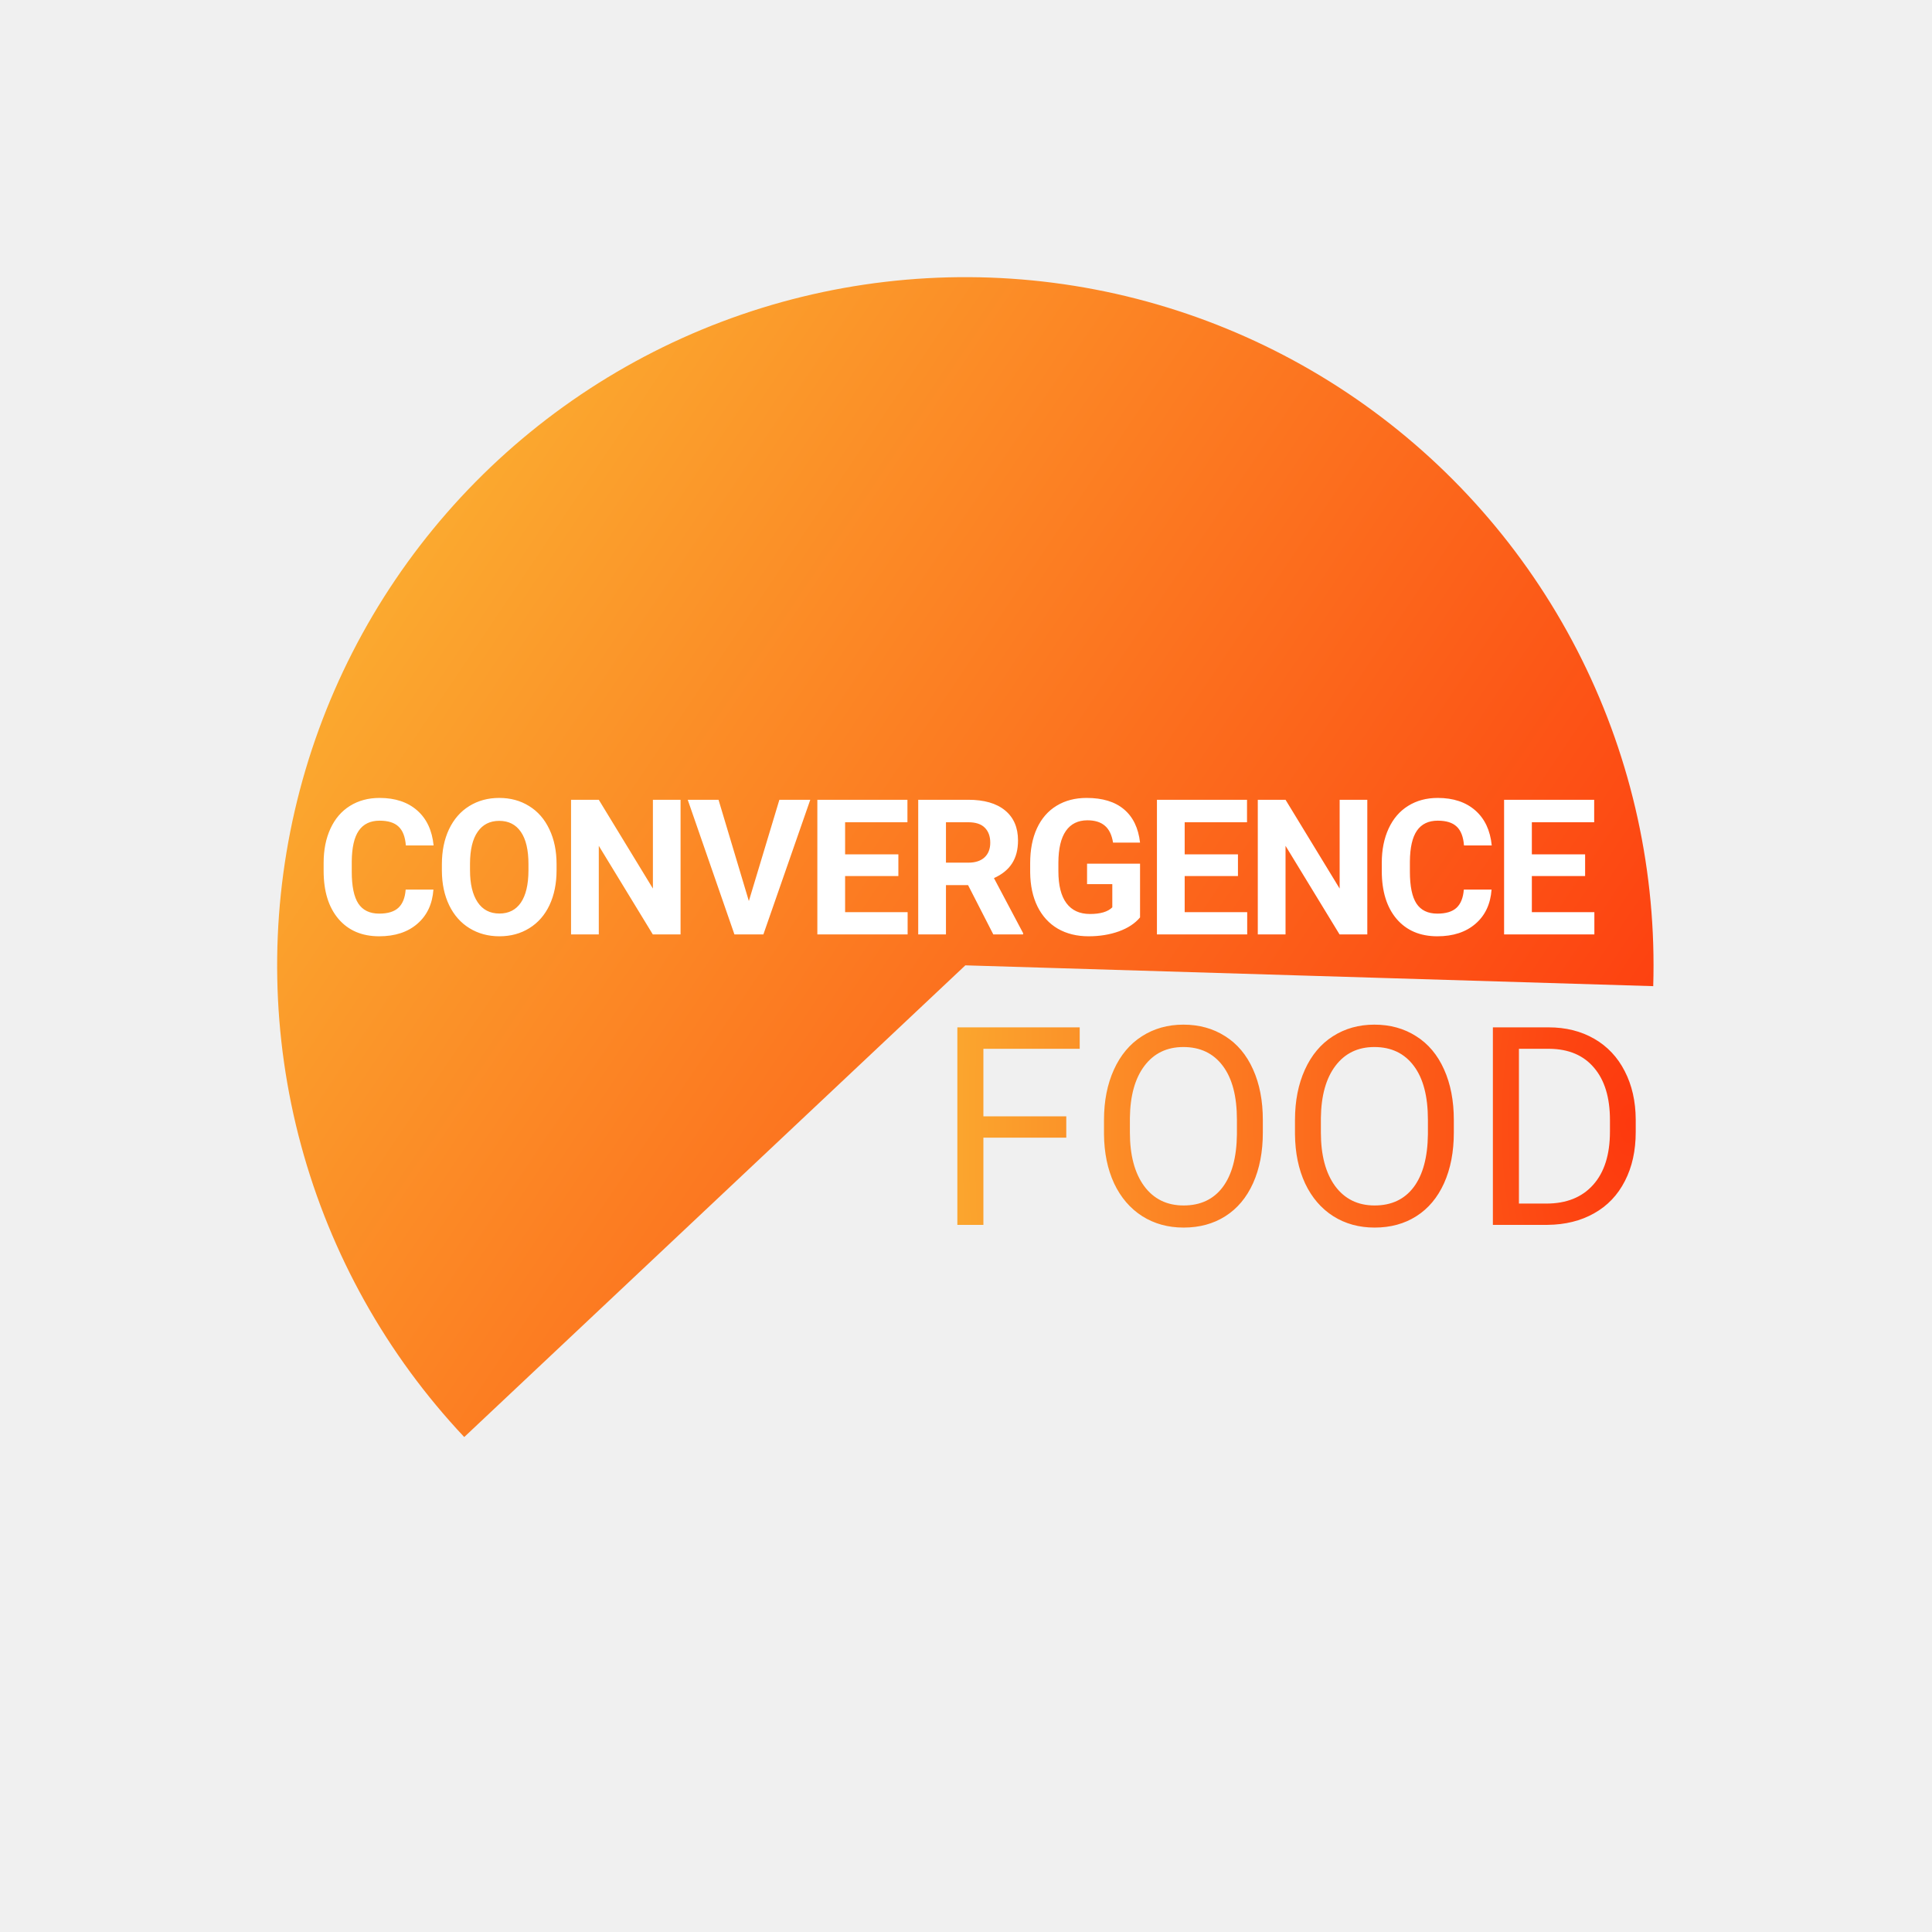
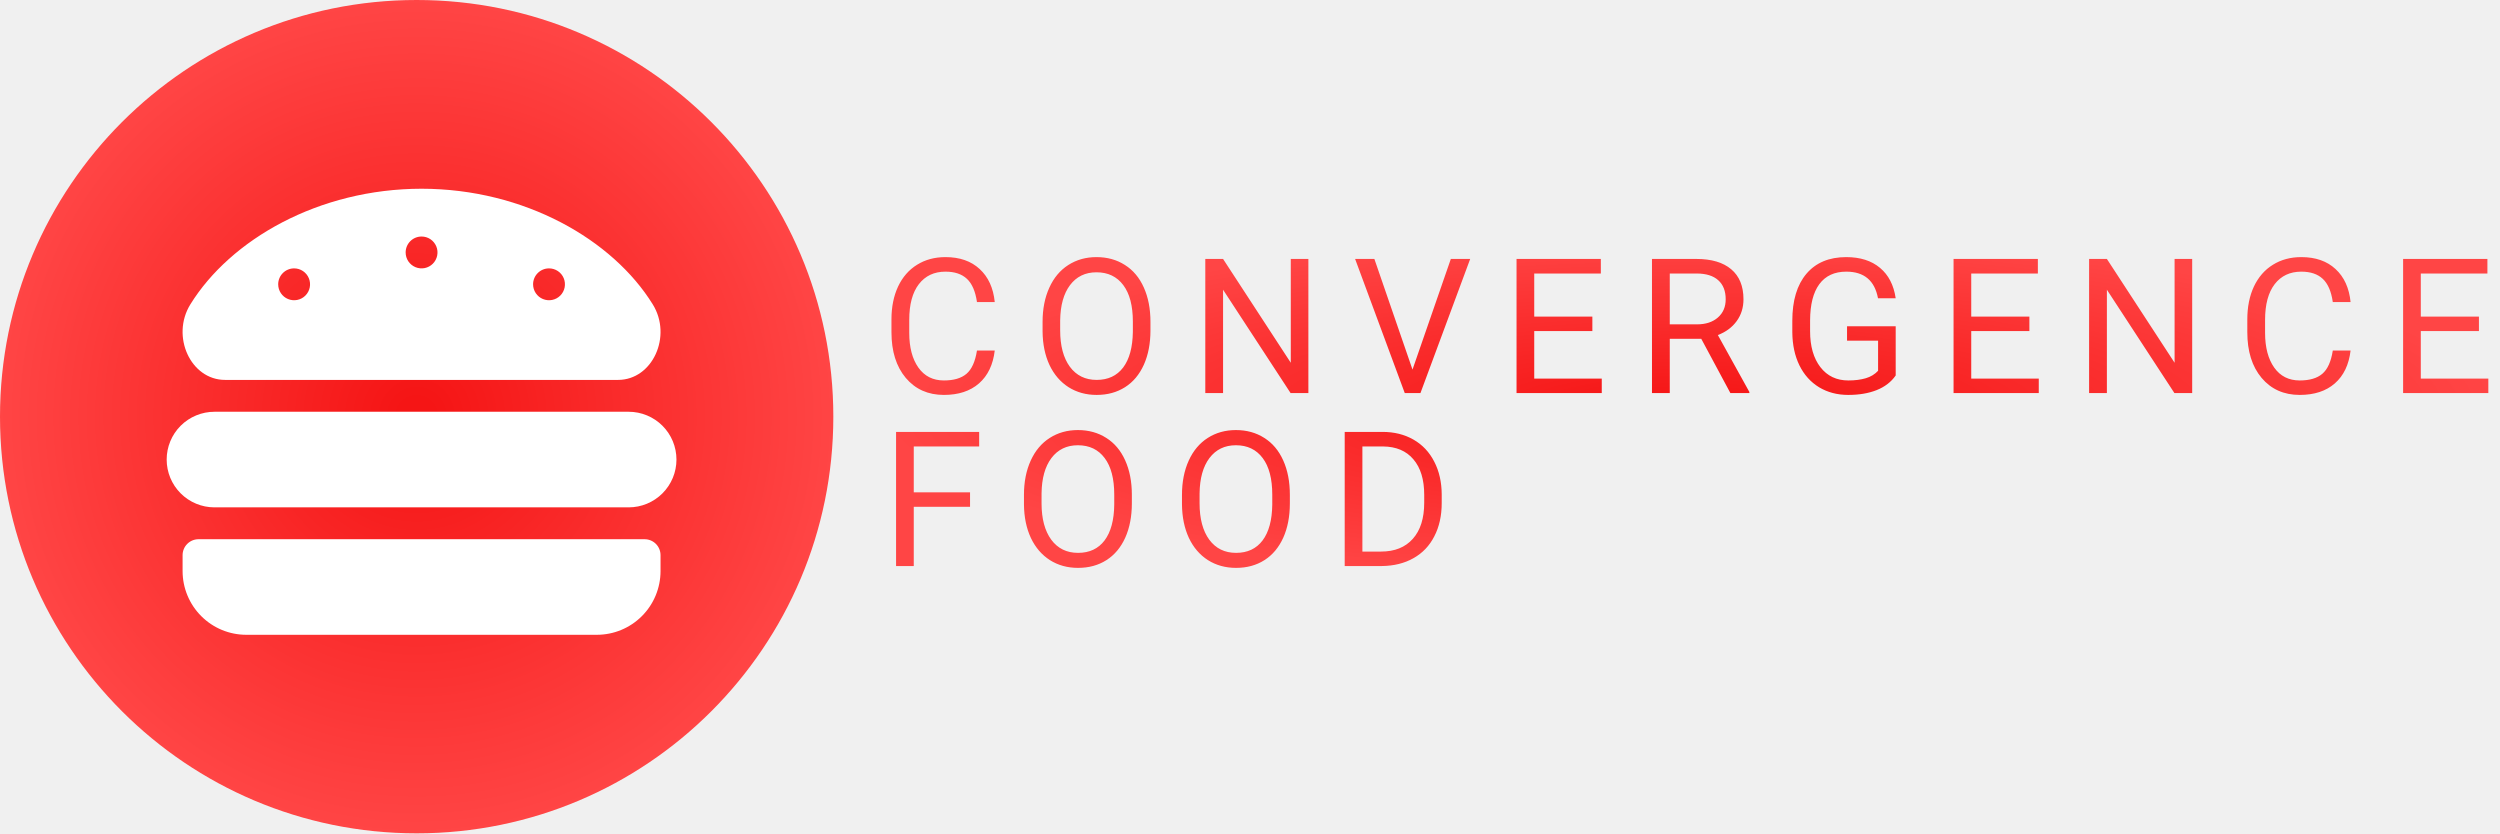
- <svg xmlns="http://www.w3.org/2000/svg" width="153" height="153" viewBox="0 0 153 153" fill="none">
-   <path d="M130.923 78.096C131.194 69.137 129.251 60.25 125.267 52.222C121.283 44.193 115.381 37.271 108.082 32.069C100.784 26.867 92.316 23.545 83.427 22.397C74.538 21.249 65.503 22.312 57.123 25.49C48.743 28.668 41.276 33.863 35.383 40.617C29.491 47.37 25.354 55.472 23.341 64.205C21.328 72.939 21.499 82.034 23.84 90.686C26.182 99.337 30.62 107.277 36.764 113.803L76.448 76.448L130.923 78.096Z" fill="url(#paint0_linear)" />
-   <path d="M34.324 70.448C34.241 71.595 33.816 72.499 33.049 73.158C32.288 73.817 31.282 74.147 30.032 74.147C28.665 74.147 27.588 73.688 26.802 72.769C26.02 71.847 25.63 70.582 25.63 68.976V68.324C25.63 67.298 25.811 66.395 26.172 65.614C26.533 64.832 27.048 64.234 27.717 63.819C28.391 63.399 29.172 63.19 30.061 63.19C31.291 63.19 32.283 63.519 33.035 64.178C33.787 64.837 34.221 65.763 34.338 66.954H32.141C32.087 66.266 31.895 65.768 31.562 65.46C31.235 65.147 30.735 64.991 30.061 64.991C29.329 64.991 28.779 65.255 28.413 65.782C28.052 66.305 27.866 67.118 27.856 68.221V69.027C27.856 70.179 28.03 71.022 28.376 71.554C28.728 72.086 29.28 72.352 30.032 72.352C30.71 72.352 31.216 72.198 31.548 71.891C31.885 71.578 32.078 71.097 32.126 70.448H34.324ZM44.076 68.91C44.076 69.96 43.891 70.88 43.52 71.671C43.149 72.462 42.616 73.072 41.923 73.502C41.235 73.932 40.444 74.147 39.55 74.147C38.666 74.147 37.878 73.934 37.184 73.509C36.491 73.085 35.954 72.479 35.573 71.693C35.192 70.902 34.999 69.994 34.994 68.968V68.441C34.994 67.391 35.182 66.468 35.558 65.672C35.939 64.872 36.474 64.259 37.162 63.834C37.856 63.404 38.647 63.19 39.535 63.19C40.424 63.19 41.213 63.404 41.901 63.834C42.594 64.259 43.129 64.872 43.505 65.672C43.886 66.468 44.076 67.389 44.076 68.434V68.91ZM41.85 68.426C41.85 67.308 41.65 66.459 41.249 65.877C40.849 65.296 40.278 65.006 39.535 65.006C38.798 65.006 38.229 65.294 37.829 65.87C37.428 66.441 37.226 67.281 37.221 68.39V68.91C37.221 69.999 37.421 70.843 37.822 71.444C38.222 72.044 38.798 72.345 39.55 72.345C40.287 72.345 40.854 72.057 41.249 71.481C41.645 70.899 41.845 70.055 41.85 68.946V68.426ZM53.895 74H51.698L47.42 66.983V74H45.223V63.336H47.42L51.705 70.367V63.336H53.895V74ZM59.304 71.356L61.721 63.336H64.168L60.454 74H58.162L54.463 63.336H56.902L59.304 71.356ZM71.144 69.378H66.926V72.235H71.877V74H64.728V63.336H71.862V65.116H66.926V67.657H71.144V69.378ZM76.664 70.096H74.913V74H72.716V63.336H76.678C77.938 63.336 78.91 63.617 79.593 64.178C80.277 64.74 80.619 65.533 80.619 66.559C80.619 67.286 80.46 67.894 80.143 68.382C79.83 68.866 79.354 69.251 78.714 69.54L81.022 73.897V74H78.663L76.664 70.096ZM74.913 68.316H76.686C77.237 68.316 77.665 68.177 77.967 67.899C78.27 67.616 78.421 67.228 78.421 66.734C78.421 66.231 78.277 65.836 77.989 65.548C77.706 65.26 77.269 65.116 76.678 65.116H74.913V68.316ZM90.283 72.652C89.888 73.126 89.329 73.495 88.606 73.758C87.883 74.017 87.083 74.147 86.204 74.147C85.281 74.147 84.47 73.946 83.772 73.546C83.079 73.141 82.542 72.555 82.161 71.788C81.785 71.022 81.592 70.121 81.582 69.085V68.36C81.582 67.296 81.76 66.376 82.117 65.599C82.478 64.818 82.996 64.222 83.67 63.812C84.348 63.397 85.142 63.19 86.05 63.19C87.315 63.19 88.303 63.492 89.016 64.098C89.729 64.698 90.151 65.575 90.283 66.727H88.145C88.047 66.117 87.83 65.67 87.493 65.387C87.161 65.103 86.702 64.962 86.116 64.962C85.369 64.962 84.8 65.243 84.409 65.804C84.019 66.366 83.821 67.201 83.816 68.309V68.99C83.816 70.108 84.028 70.953 84.453 71.524C84.878 72.096 85.501 72.381 86.321 72.381C87.146 72.381 87.735 72.206 88.086 71.854V70.016H86.087V68.397H90.283V72.652ZM98.037 69.378H93.818V72.235H98.769V74H91.621V63.336H98.754V65.116H93.818V67.657H98.037V69.378ZM108.28 74H106.083L101.805 66.983V74H99.608V63.336H101.805L106.09 70.367V63.336H108.28V74ZM118.12 70.448C118.037 71.595 117.613 72.499 116.846 73.158C116.084 73.817 115.078 74.147 113.828 74.147C112.461 74.147 111.385 73.688 110.598 72.769C109.817 71.847 109.427 70.582 109.427 68.976V68.324C109.427 67.298 109.607 66.395 109.969 65.614C110.33 64.832 110.845 64.234 111.514 63.819C112.188 63.399 112.969 63.19 113.858 63.19C115.088 63.19 116.079 63.519 116.831 64.178C117.583 64.837 118.018 65.763 118.135 66.954H115.938C115.884 66.266 115.691 65.768 115.359 65.46C115.032 65.147 114.532 64.991 113.858 64.991C113.125 64.991 112.576 65.255 112.21 65.782C111.848 66.305 111.663 67.118 111.653 68.221V69.027C111.653 70.179 111.826 71.022 112.173 71.554C112.525 72.086 113.076 72.352 113.828 72.352C114.507 72.352 115.012 72.198 115.345 71.891C115.681 71.578 115.874 71.097 115.923 70.448H118.12ZM125.529 69.378H121.311V72.235H126.262V74H119.113V63.336H126.247V65.116H121.311V67.657H125.529V69.378Z" fill="white" />
-   <path d="M84.441 90.093H77.878V97H75.815V81.359H85.505V83.057H77.878V88.406H84.441V90.093ZM100.007 89.685C100.007 91.217 99.749 92.556 99.233 93.702C98.718 94.841 97.987 95.711 97.042 96.312C96.097 96.914 94.994 97.215 93.733 97.215C92.501 97.215 91.409 96.914 90.457 96.312C89.504 95.704 88.763 94.841 88.233 93.724C87.71 92.599 87.442 91.299 87.428 89.824V88.696C87.428 87.192 87.689 85.864 88.212 84.711C88.735 83.558 89.472 82.677 90.425 82.068C91.384 81.453 92.48 81.144 93.712 81.144C94.965 81.144 96.068 81.449 97.02 82.058C97.98 82.659 98.718 83.537 99.233 84.689C99.749 85.835 100.007 87.171 100.007 88.696V89.685ZM97.955 88.675C97.955 86.82 97.582 85.398 96.838 84.41C96.093 83.415 95.051 82.917 93.712 82.917C92.408 82.917 91.381 83.415 90.629 84.41C89.884 85.398 89.501 86.773 89.479 88.535V89.685C89.479 91.482 89.855 92.897 90.607 93.928C91.366 94.952 92.408 95.464 93.733 95.464C95.065 95.464 96.097 94.981 96.827 94.014C97.558 93.04 97.933 91.647 97.955 89.835V88.675ZM115.132 89.685C115.132 91.217 114.874 92.556 114.358 93.702C113.843 94.841 113.112 95.711 112.167 96.312C111.222 96.914 110.119 97.215 108.858 97.215C107.626 97.215 106.534 96.914 105.582 96.312C104.629 95.704 103.888 94.841 103.358 93.724C102.835 92.599 102.567 91.299 102.553 89.824V88.696C102.553 87.192 102.814 85.864 103.337 84.711C103.86 83.558 104.597 82.677 105.55 82.068C106.509 81.453 107.605 81.144 108.837 81.144C110.09 81.144 111.193 81.449 112.145 82.058C113.105 82.659 113.843 83.537 114.358 84.689C114.874 85.835 115.132 87.171 115.132 88.696V89.685ZM113.08 88.675C113.08 86.82 112.708 85.398 111.963 84.41C111.218 83.415 110.176 82.917 108.837 82.917C107.533 82.917 106.506 83.415 105.754 84.41C105.009 85.398 104.626 86.773 104.604 88.535V89.685C104.604 91.482 104.98 92.897 105.732 93.928C106.491 94.952 107.533 95.464 108.858 95.464C110.19 95.464 111.222 94.981 111.952 94.014C112.682 93.04 113.058 91.647 113.08 89.835V88.675ZM118.225 97V81.359H122.64C124.001 81.359 125.204 81.66 126.25 82.262C127.295 82.863 128.101 83.719 128.667 84.829C129.24 85.939 129.53 87.214 129.537 88.653V89.652C129.537 91.128 129.251 92.42 128.678 93.53C128.112 94.64 127.299 95.493 126.239 96.087C125.186 96.681 123.958 96.986 122.555 97H118.225ZM120.288 83.057V95.314H122.458C124.048 95.314 125.283 94.819 126.164 93.831C127.052 92.843 127.496 91.436 127.496 89.609V88.696C127.496 86.92 127.077 85.542 126.239 84.561C125.408 83.572 124.227 83.071 122.694 83.057H120.288Z" fill="url(#paint1_radial)" />
+ <svg xmlns="http://www.w3.org/2000/svg" width="159" height="53" viewBox="0 0 159 53" fill="none">
+   <path d="M53 26.5C53 41.136 41.136 53 26.5 53C11.864 53 0 41.136 0 26.5C0 11.864 11.864 0 26.5 0C41.136 0 53 11.864 53 26.5Z" fill="url(#paint0_radial_113:21)" />
+   <g clip-path="url(#clip0_113:21)">
+     <path d="M39.984 26.188H13.64C12.834 26.188 12.06 26.509 11.49 27.078C10.92 27.649 10.6 28.422 10.6 29.228C10.6 30.034 10.92 30.807 11.49 31.377C12.06 31.947 12.834 32.268 13.64 32.268H39.984C40.79 32.268 41.563 31.947 42.133 31.377C42.703 30.807 43.023 30.034 43.023 29.228C43.023 28.422 42.703 27.649 42.133 27.078C41.563 26.509 40.79 26.188 39.984 26.188V26.188ZM40.997 34.294H12.627C12.358 34.294 12.1 34.401 11.91 34.591C11.72 34.781 11.613 35.039 11.613 35.307V36.321C11.613 37.395 12.04 38.426 12.8 39.186C13.56 39.947 14.591 40.373 15.666 40.373H37.957C39.032 40.373 40.063 39.947 40.823 39.186C41.583 38.426 42.01 37.395 42.01 36.321V35.307C42.01 35.039 41.904 34.781 41.714 34.591C41.523 34.401 41.266 34.294 40.997 34.294ZM14.313 24.162H39.31C41.499 24.162 42.769 21.382 41.515 19.357C38.971 15.245 33.369 12.009 26.812 12.003C20.255 12.009 14.653 15.245 12.108 19.356C10.853 21.381 12.124 24.162 14.313 24.162ZM34.918 17.069C35.118 17.069 35.314 17.128 35.481 17.24C35.647 17.351 35.777 17.509 35.854 17.695C35.93 17.88 35.95 18.084 35.911 18.28C35.872 18.477 35.776 18.657 35.634 18.799C35.492 18.941 35.312 19.037 35.115 19.076C34.919 19.115 34.715 19.095 34.53 19.018C34.345 18.942 34.187 18.812 34.075 18.645C33.964 18.479 33.904 18.283 33.904 18.082C33.904 17.814 34.011 17.556 34.201 17.366C34.391 17.176 34.649 17.069 34.918 17.069V17.069ZM26.812 15.043C27.012 15.043 27.208 15.102 27.375 15.213C27.541 15.325 27.671 15.483 27.748 15.668C27.825 15.853 27.845 16.057 27.805 16.253C27.766 16.45 27.67 16.631 27.528 16.772C27.387 16.914 27.206 17.011 27.009 17.05C26.813 17.089 26.609 17.069 26.424 16.992C26.239 16.915 26.081 16.785 25.969 16.619C25.858 16.452 25.799 16.256 25.799 16.056C25.799 15.787 25.905 15.529 26.095 15.339C26.285 15.149 26.543 15.043 26.812 15.043V15.043ZM18.706 17.069C18.906 17.069 19.102 17.128 19.269 17.24C19.435 17.351 19.565 17.509 19.642 17.695C19.719 17.88 19.739 18.084 19.7 18.28C19.661 18.477 19.564 18.657 19.422 18.799C19.281 18.941 19.1 19.037 18.904 19.076C18.707 19.115 18.503 19.095 18.318 19.018C18.133 18.942 17.975 18.812 17.863 18.645C17.752 18.479 17.693 18.283 17.693 18.082C17.693 17.814 17.799 17.556 17.989 17.366C18.179 17.176 18.437 17.069 18.706 17.069V17.069Z" fill="white" />
+   </g>
+   <path d="M63.266 22.293C63.16 23.195 62.826 23.893 62.264 24.385C61.705 24.873 60.961 25.117 60.031 25.117C59.023 25.117 58.215 24.756 57.605 24.033C57 23.311 56.697 22.344 56.697 21.133V20.312C56.697 19.52 56.838 18.822 57.119 18.221C57.404 17.619 57.807 17.158 58.326 16.838C58.846 16.514 59.447 16.352 60.131 16.352C61.037 16.352 61.764 16.605 62.31 17.113C62.857 17.617 63.176 18.316 63.266 19.211H62.135C62.037 18.531 61.824 18.039 61.496 17.734C61.172 17.43 60.717 17.277 60.131 17.277C59.412 17.277 58.848 17.543 58.438 18.074C58.031 18.605 57.828 19.361 57.828 20.342V21.168C57.828 22.094 58.022 22.83 58.408 23.377C58.795 23.924 59.336 24.197 60.031 24.197C60.656 24.197 61.135 24.057 61.467 23.775C61.803 23.49 62.025 22.996 62.135 22.293H63.266ZM73.169 21.01C73.169 21.846 73.028 22.576 72.747 23.201C72.466 23.822 72.068 24.297 71.552 24.625C71.036 24.953 70.435 25.117 69.747 25.117C69.075 25.117 68.48 24.953 67.96 24.625C67.441 24.293 67.036 23.822 66.747 23.213C66.462 22.6 66.316 21.891 66.308 21.086V20.471C66.308 19.65 66.45 18.926 66.736 18.297C67.021 17.668 67.423 17.188 67.943 16.855C68.466 16.52 69.064 16.352 69.736 16.352C70.419 16.352 71.021 16.518 71.54 16.85C72.064 17.178 72.466 17.656 72.747 18.285C73.028 18.91 73.169 19.639 73.169 20.471V21.01ZM72.05 20.459C72.05 19.447 71.847 18.672 71.441 18.133C71.034 17.59 70.466 17.318 69.736 17.318C69.025 17.318 68.464 17.59 68.054 18.133C67.648 18.672 67.439 19.422 67.427 20.383V21.01C67.427 21.99 67.632 22.762 68.042 23.324C68.456 23.883 69.025 24.162 69.747 24.162C70.474 24.162 71.036 23.898 71.435 23.371C71.833 22.84 72.038 22.08 72.05 21.092V20.459ZM83.213 25H82.082L77.787 18.426V25H76.657V16.469H77.787L82.094 23.072V16.469H83.213V25ZM89.835 23.506L92.273 16.469H93.504L90.34 25H89.343L86.185 16.469H87.41L89.835 23.506ZM101.274 21.057H97.577V24.08H101.872V25H96.452V16.469H101.813V17.395H97.577V20.137H101.274V21.057ZM108.201 21.549H106.197V25H105.066V16.469H107.891C108.852 16.469 109.59 16.688 110.105 17.125C110.625 17.562 110.885 18.199 110.885 19.035C110.885 19.566 110.74 20.029 110.451 20.424C110.166 20.818 109.768 21.113 109.256 21.309L111.26 24.93V25H110.053L108.201 21.549ZM106.197 20.629H107.926C108.484 20.629 108.928 20.484 109.256 20.195C109.588 19.906 109.754 19.52 109.754 19.035C109.754 18.508 109.596 18.104 109.279 17.822C108.967 17.541 108.514 17.398 107.92 17.395H106.197V20.629ZM120.566 23.881C120.277 24.295 119.872 24.605 119.353 24.812C118.837 25.016 118.236 25.117 117.548 25.117C116.853 25.117 116.236 24.955 115.696 24.631C115.157 24.303 114.739 23.838 114.443 23.236C114.15 22.635 113.999 21.938 113.991 21.145V20.4C113.991 19.115 114.29 18.119 114.888 17.412C115.489 16.705 116.333 16.352 117.419 16.352C118.31 16.352 119.027 16.58 119.57 17.037C120.112 17.49 120.445 18.135 120.566 18.971H119.441C119.23 17.842 118.558 17.277 117.425 17.277C116.671 17.277 116.099 17.543 115.708 18.074C115.321 18.602 115.126 19.367 115.122 20.371V21.068C115.122 22.025 115.341 22.787 115.779 23.354C116.216 23.916 116.808 24.197 117.554 24.197C117.976 24.197 118.345 24.15 118.661 24.057C118.978 23.963 119.239 23.805 119.446 23.582V21.666H117.472V20.752H120.566V23.881ZM129.069 21.057H125.371V24.08H129.666V25H124.246V16.469H129.608V17.395H125.371V20.137H129.069V21.057ZM139.423 25H138.293L133.998 18.426V25H132.867V16.469H133.998L138.304 23.072V16.469H139.423V25ZM149.497 22.293C149.391 23.195 149.057 23.893 148.495 24.385C147.936 24.873 147.192 25.117 146.262 25.117C145.255 25.117 144.446 24.756 143.837 24.033C143.231 23.311 142.929 22.344 142.929 21.133V20.312C142.929 19.52 143.069 18.822 143.35 18.221C143.636 17.619 144.038 17.158 144.557 16.838C145.077 16.514 145.679 16.352 146.362 16.352C147.268 16.352 147.995 16.605 148.542 17.113C149.089 17.617 149.407 18.316 149.497 19.211H148.366C148.268 18.531 148.055 18.039 147.727 17.734C147.403 17.43 146.948 17.277 146.362 17.277C145.643 17.277 145.079 17.543 144.669 18.074C144.262 18.605 144.059 19.361 144.059 20.342V21.168C144.059 22.094 144.253 22.83 144.639 23.377C145.026 23.924 145.567 24.197 146.262 24.197C146.887 24.197 147.366 24.057 147.698 23.775C148.034 23.49 148.257 22.996 148.366 22.293H149.497ZM157.66 21.057H153.963V24.08H158.258V25H152.838V16.469H158.199V17.395H153.963V20.137H157.66V21.057ZM61.695 32.232H58.115V36H56.99V27.469H62.275V28.395H58.115V31.312H61.695V32.232ZM71.986 32.01C71.986 32.846 71.845 33.576 71.564 34.201C71.282 34.822 70.884 35.297 70.368 35.625C69.853 35.953 69.251 36.117 68.564 36.117C67.892 36.117 67.296 35.953 66.777 35.625C66.257 35.293 65.853 34.822 65.564 34.213C65.278 33.6 65.132 32.891 65.124 32.086V31.471C65.124 30.65 65.267 29.926 65.552 29.297C65.837 28.668 66.24 28.188 66.759 27.855C67.282 27.52 67.88 27.352 68.552 27.352C69.236 27.352 69.837 27.518 70.357 27.85C70.88 28.178 71.282 28.656 71.564 29.285C71.845 29.91 71.986 30.639 71.986 31.471V32.01ZM70.866 31.459C70.866 30.447 70.663 29.672 70.257 29.133C69.851 28.59 69.282 28.318 68.552 28.318C67.841 28.318 67.281 28.59 66.87 29.133C66.464 29.672 66.255 30.422 66.243 31.383V32.01C66.243 32.99 66.448 33.762 66.859 34.324C67.273 34.883 67.841 35.162 68.564 35.162C69.29 35.162 69.853 34.898 70.251 34.371C70.65 33.84 70.855 33.08 70.866 32.092V31.459ZM82.035 32.01C82.035 32.846 81.895 33.576 81.614 34.201C81.332 34.822 80.934 35.297 80.418 35.625C79.903 35.953 79.301 36.117 78.614 36.117C77.942 36.117 77.346 35.953 76.827 35.625C76.307 35.293 75.903 34.822 75.614 34.213C75.329 33.6 75.182 32.891 75.174 32.086V31.471C75.174 30.65 75.317 29.926 75.602 29.297C75.887 28.668 76.29 28.188 76.809 27.855C77.332 27.52 77.93 27.352 78.602 27.352C79.285 27.352 79.887 27.518 80.407 27.85C80.93 28.178 81.332 28.656 81.614 29.285C81.895 29.91 82.035 30.639 82.035 31.471V32.01ZM80.916 31.459C80.916 30.447 80.713 29.672 80.307 29.133C79.901 28.59 79.332 28.318 78.602 28.318C77.891 28.318 77.331 28.59 76.92 29.133C76.514 29.672 76.305 30.422 76.293 31.383V32.01C76.293 32.99 76.498 33.762 76.909 34.324C77.323 34.883 77.891 35.162 78.614 35.162C79.34 35.162 79.903 34.898 80.301 34.371C80.7 33.84 80.905 33.08 80.916 32.092V31.459ZM85.523 36V27.469H87.931C88.673 27.469 89.33 27.633 89.9 27.961C90.47 28.289 90.91 28.756 91.218 29.361C91.531 29.967 91.689 30.662 91.693 31.447V31.992C91.693 32.797 91.537 33.502 91.224 34.107C90.916 34.713 90.472 35.178 89.894 35.502C89.32 35.826 88.65 35.992 87.884 36H85.523ZM86.648 28.395V35.08H87.832C88.699 35.08 89.373 34.81 89.853 34.272C90.338 33.732 90.58 32.965 90.58 31.969V31.471C90.58 30.502 90.351 29.75 89.894 29.215C89.441 28.676 88.796 28.402 87.96 28.395H86.648Z" fill="url(#paint1_radial_113:21)" />
  <defs>
-     <linearGradient id="paint0_linear" x1="31.241" y1="46.008" x2="121.655" y2="106.889" gradientUnits="userSpaceOnUse">
-       <stop stop-color="#FBA92F" />
-       <stop offset="1" stop-color="#FD390E" />
-     </linearGradient>
-     <radialGradient id="paint1_radial" cx="0" cy="0" r="1" gradientUnits="userSpaceOnUse" gradientTransform="translate(129 89) rotate(180) scale(55 113.402)">
-       <stop stop-color="#FD390E" />
-       <stop offset="1" stop-color="#FBA92F" />
+     <radialGradient id="paint0_radial_113:21" cx="0" cy="0" r="1" gradientUnits="userSpaceOnUse" gradientTransform="translate(26.5 26.5) rotate(90) scale(26.5)">
+       <stop offset="0.042" stop-color="#F51515" />
+       <stop offset="1" stop-color="#FF4545" />
    </radialGradient>
+     <radialGradient id="paint1_radial_113:21" cx="0" cy="0" r="1" gradientUnits="userSpaceOnUse" gradientTransform="translate(107.5 26) rotate(90) scale(11 51.5)">
+       <stop offset="0.042" stop-color="#F51515" />
+       <stop offset="1" stop-color="#FF4545" />
+     </radialGradient>
+     <clipPath id="clip0_113:21">
+       <rect width="32.423" height="32.423" fill="white" transform="translate(10.6 9.97647)" />
+     </clipPath>
  </defs>
</svg>
